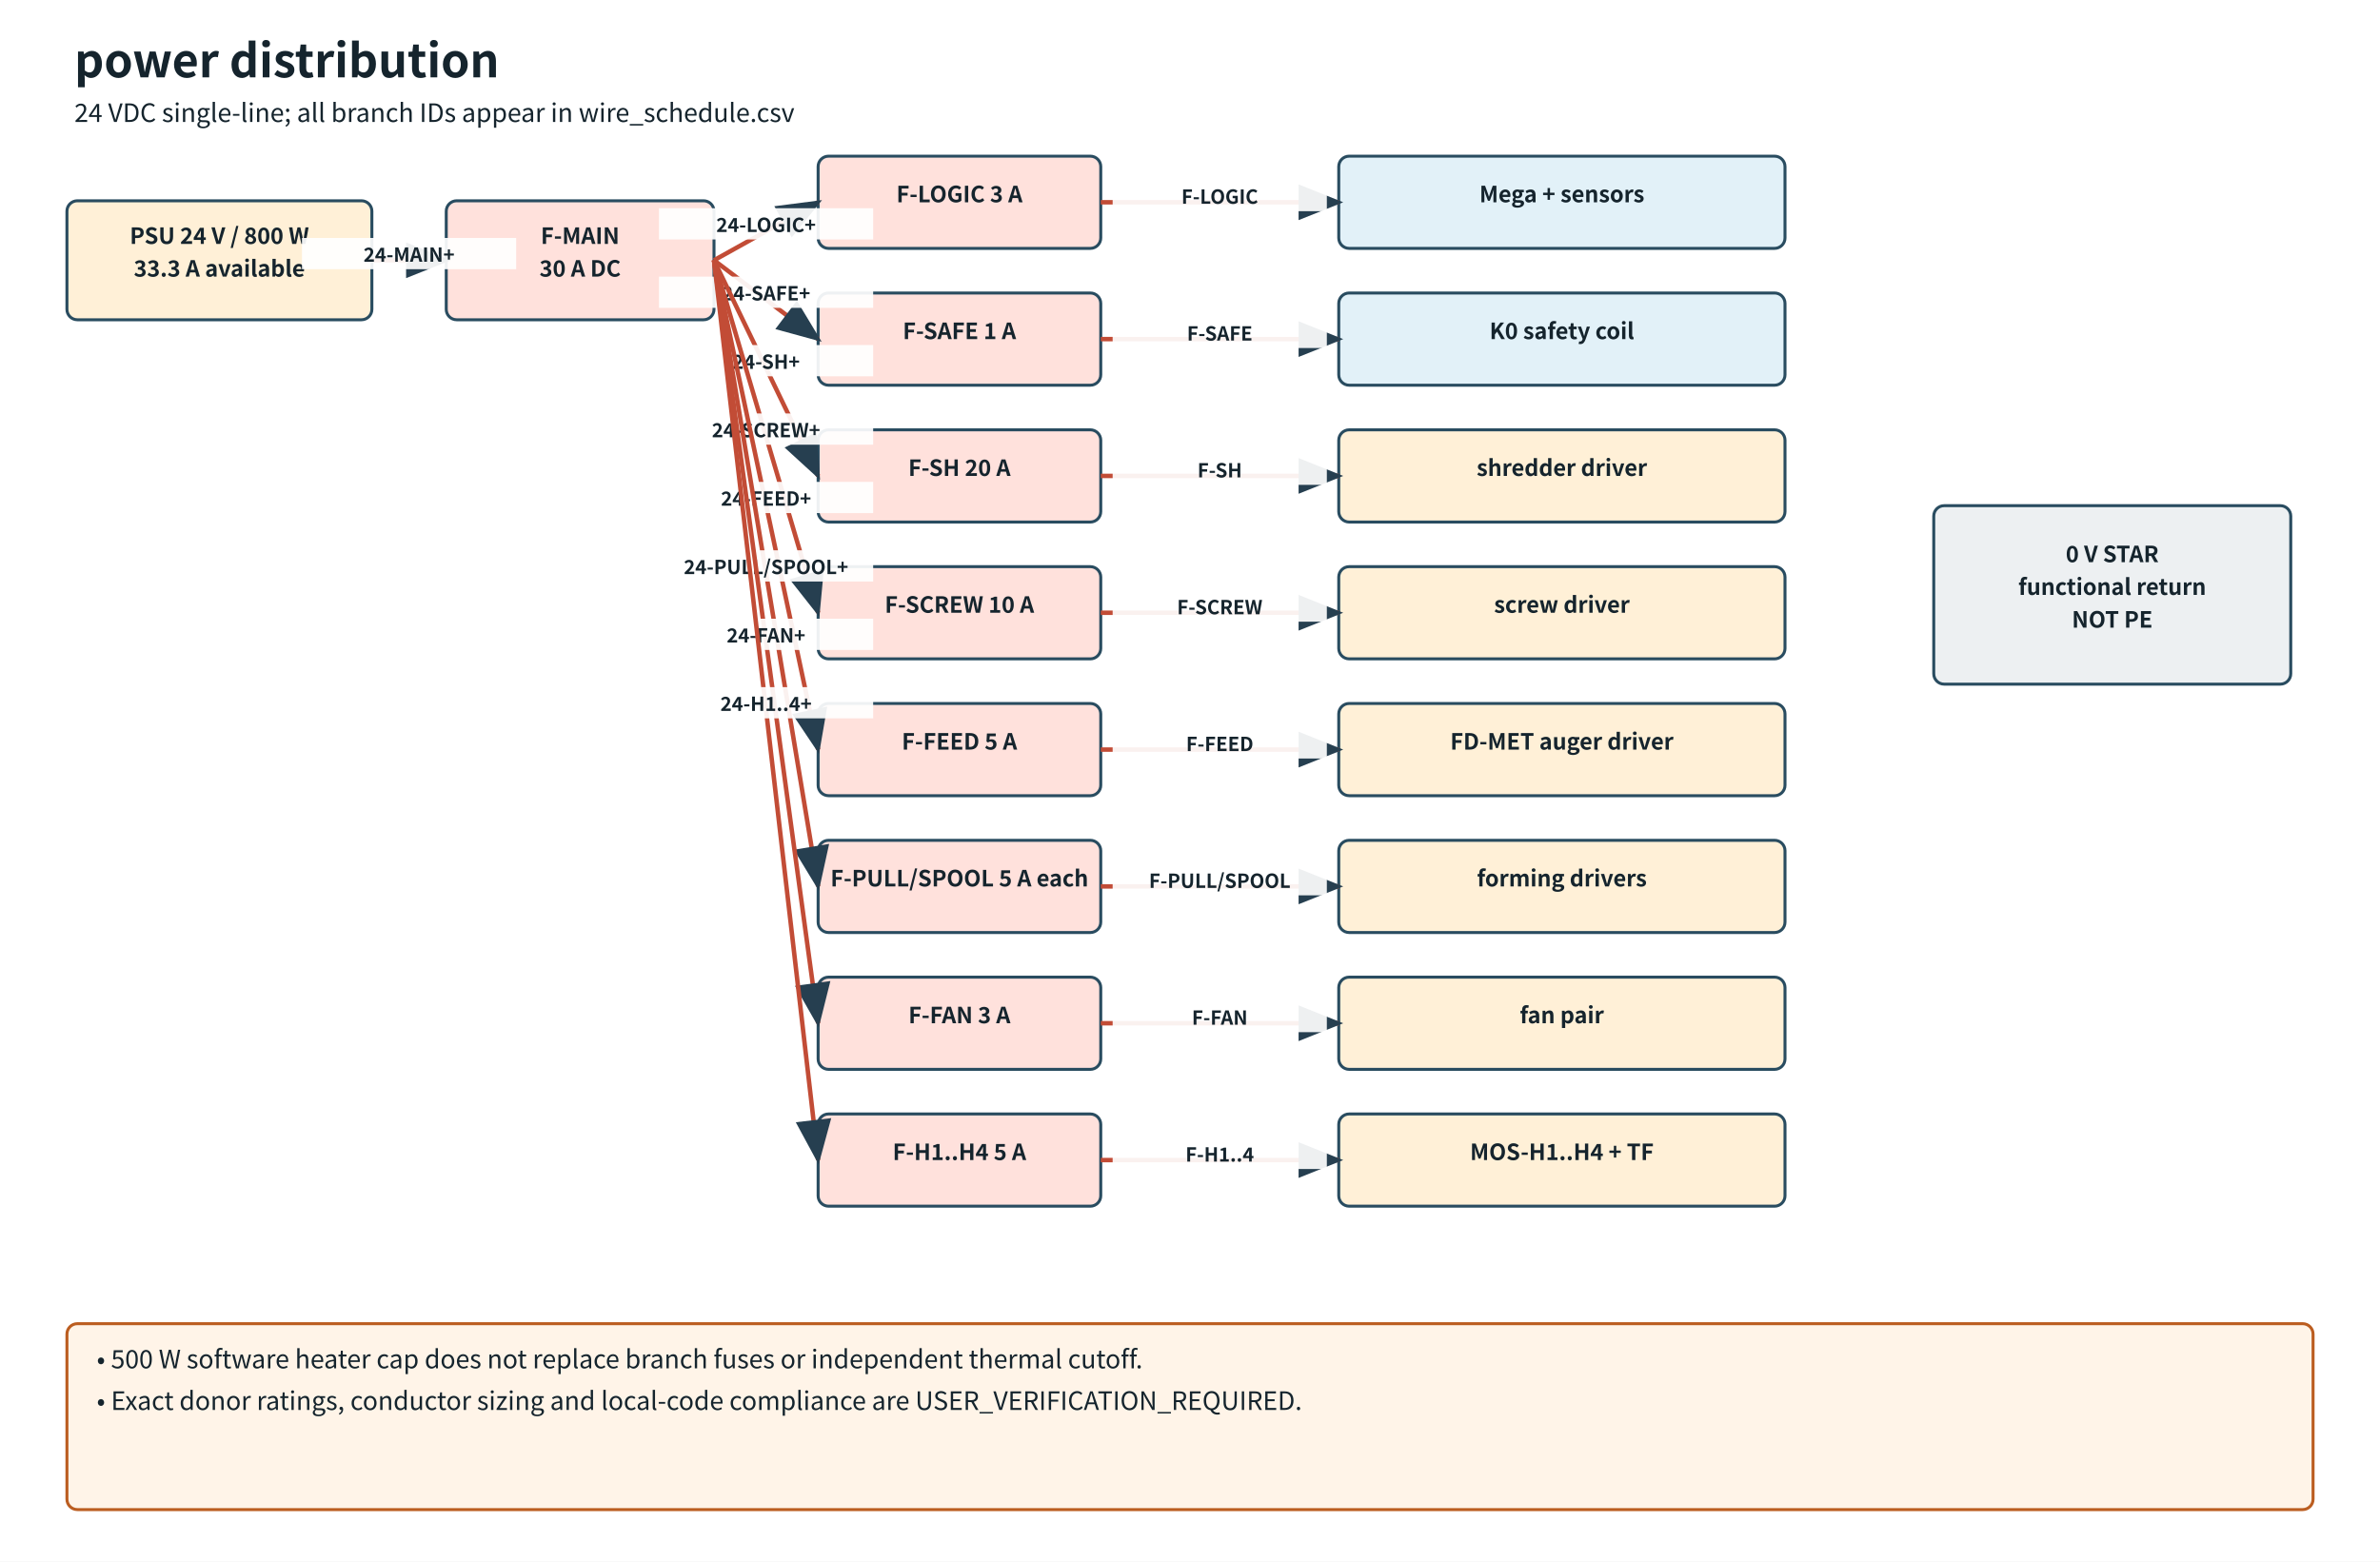
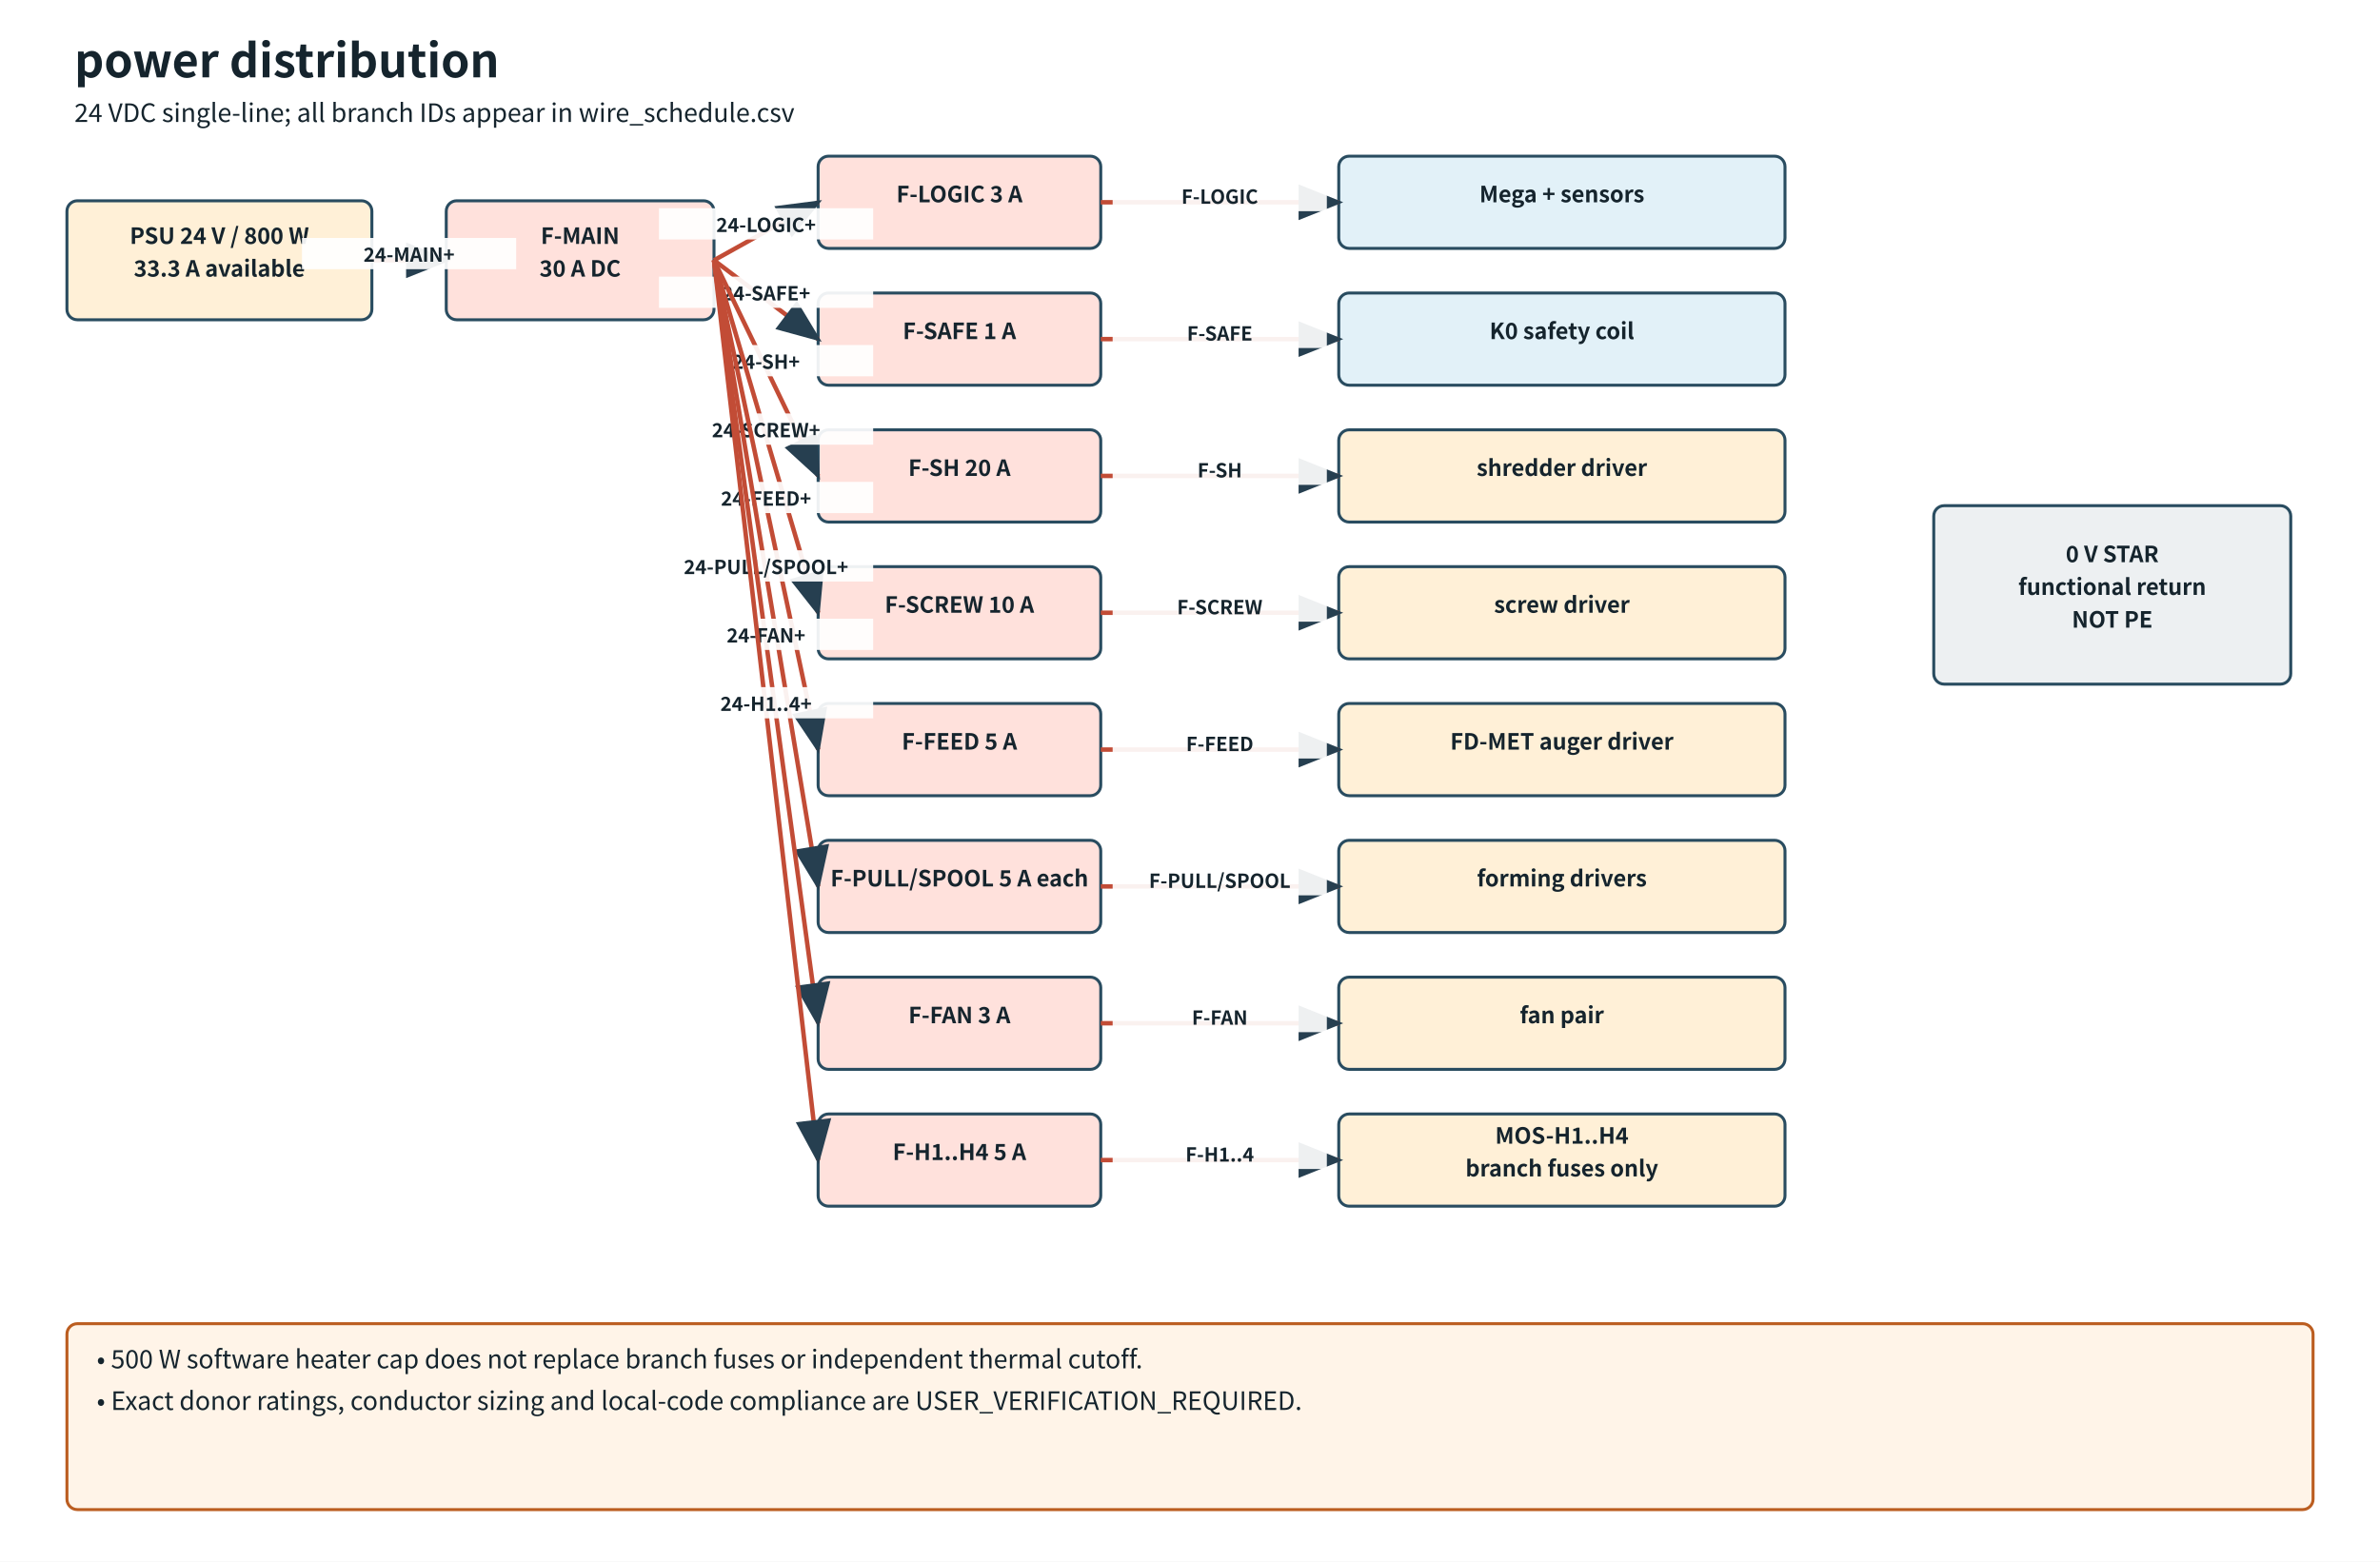
<svg xmlns="http://www.w3.org/2000/svg" width="1600" height="1050" viewBox="0 0 1600 1050">
  <defs>
    <marker id="a" markerWidth="10" markerHeight="8" refX="9" refY="4" orient="auto">
      <path d="M0,0 L10,4 L0,8z" fill="#263f50" />
    </marker>
  </defs>
  <rect width="1600" height="1050" fill="white" />
  <style>text{font-family:"Noto Sans CJK KR",sans-serif;fill:#15242d}.t{font-size:31px;font-weight:700}.s{font-size:17px}.n{font-size:15px;font-weight:600}.e{font-size:13px;font-weight:600}.edge{fill:none;stroke-width:3;marker-end:url(#a)}</style>
  <text x="50" y="52" class="t">power distribution</text>
  <text x="50" y="82" class="s">24 VDC single-line; all branch IDs appear in wire_schedule.csv</text>
  <rect x="45" y="135" width="205" height="80" rx="7" fill="#fff0d7" stroke="#294c60" stroke-width="2" />
  <text x="147.5" y="164.0" class="n" text-anchor="middle">PSU 24 V / 800 W</text>
  <text x="147.5" y="186.0" class="n" text-anchor="middle">33.3 A available</text>
  <rect x="300" y="135" width="180" height="80" rx="7" fill="#ffe1dc" stroke="#294c60" stroke-width="2" />
  <text x="390.0" y="164.0" class="n" text-anchor="middle">F-MAIN</text>
  <text x="390.0" y="186.0" class="n" text-anchor="middle">30 A DC</text>
  <rect x="550" y="105" width="190" height="62" rx="7" fill="#ffe1dc" stroke="#294c60" stroke-width="2" />
  <text x="645.0" y="136.0" class="n" text-anchor="middle">F-LOGIC 3 A</text>
  <rect x="550" y="197" width="190" height="62" rx="7" fill="#ffe1dc" stroke="#294c60" stroke-width="2" />
  <text x="645.0" y="228.0" class="n" text-anchor="middle">F-SAFE 1 A</text>
  <rect x="550" y="289" width="190" height="62" rx="7" fill="#ffe1dc" stroke="#294c60" stroke-width="2" />
  <text x="645.0" y="320.0" class="n" text-anchor="middle">F-SH 20 A</text>
  <rect x="550" y="381" width="190" height="62" rx="7" fill="#ffe1dc" stroke="#294c60" stroke-width="2" />
  <text x="645.0" y="412.0" class="n" text-anchor="middle">F-SCREW 10 A</text>
  <rect x="550" y="473" width="190" height="62" rx="7" fill="#ffe1dc" stroke="#294c60" stroke-width="2" />
  <text x="645.0" y="504.0" class="n" text-anchor="middle">F-FEED 5 A</text>
  <rect x="550" y="565" width="190" height="62" rx="7" fill="#ffe1dc" stroke="#294c60" stroke-width="2" />
  <text x="645.0" y="596.0" class="n" text-anchor="middle">F-PULL/SPOOL 5 A each</text>
  <rect x="550" y="657" width="190" height="62" rx="7" fill="#ffe1dc" stroke="#294c60" stroke-width="2" />
  <text x="645.0" y="688.0" class="n" text-anchor="middle">F-FAN 3 A</text>
  <rect x="550" y="749" width="190" height="62" rx="7" fill="#ffe1dc" stroke="#294c60" stroke-width="2" />
  <text x="645.0" y="780.0" class="n" text-anchor="middle">F-H1..H4 5 A</text>
  <rect x="900" y="105" width="300" height="62" rx="7" fill="#e2f1f8" stroke="#294c60" stroke-width="2" />
  <text x="1050.0" y="136.0" class="n" text-anchor="middle">Mega + sensors</text>
  <rect x="900" y="197" width="300" height="62" rx="7" fill="#e2f1f8" stroke="#294c60" stroke-width="2" />
  <text x="1050.0" y="228.0" class="n" text-anchor="middle">K0 safety coil</text>
  <rect x="900" y="289" width="300" height="62" rx="7" fill="#fff0d7" stroke="#294c60" stroke-width="2" />
  <text x="1050.0" y="320.0" class="n" text-anchor="middle">shredder driver</text>
  <rect x="900" y="381" width="300" height="62" rx="7" fill="#fff0d7" stroke="#294c60" stroke-width="2" />
  <text x="1050.0" y="412.0" class="n" text-anchor="middle">screw driver</text>
  <rect x="900" y="473" width="300" height="62" rx="7" fill="#fff0d7" stroke="#294c60" stroke-width="2" />
  <text x="1050.0" y="504.0" class="n" text-anchor="middle">FD-MET auger driver</text>
  <rect x="900" y="565" width="300" height="62" rx="7" fill="#fff0d7" stroke="#294c60" stroke-width="2" />
  <text x="1050.0" y="596.0" class="n" text-anchor="middle">forming drivers</text>
  <rect x="900" y="657" width="300" height="62" rx="7" fill="#fff0d7" stroke="#294c60" stroke-width="2" />
  <text x="1050.0" y="688.0" class="n" text-anchor="middle">fan pair</text>
  <rect x="900" y="749" width="300" height="62" rx="7" fill="#fff0d7" stroke="#294c60" stroke-width="2" />
-   <text x="1050.0" y="780.0" class="n" text-anchor="middle">MOS-H1..H4 + TF</text>
+   <text x="1050.0" y="769.0" class="n" text-anchor="middle">MOS-H1..H4</text>
+   <text x="1050.0" y="791.0" class="n" text-anchor="middle">branch fuses only</text>
  <rect x="1300" y="340" width="240" height="120" rx="7" fill="#edf0f2" stroke="#294c60" stroke-width="2" />
  <text x="1420.0" y="378.0" class="n" text-anchor="middle">0 V STAR</text>
  <text x="1420.0" y="400.0" class="n" text-anchor="middle">functional return</text>
  <text x="1420.0" y="422.0" class="n" text-anchor="middle">NOT PE</text>
  <path class="edge" stroke="#c24c36" d="M250,175 L300,175" />
  <rect x="203" y="160" width="144" height="21" fill="white" opacity=".92" />
  <text x="275" y="176" class="e" text-anchor="middle">24-MAIN+</text>
  <path class="edge" stroke="#c24c36" d="M480,175 L550,136" />
  <rect x="443" y="140" width="144" height="21" fill="white" opacity=".92" />
  <text x="515" y="156" class="e" text-anchor="middle">24-LOGIC+</text>
  <path class="edge" stroke="#c24c36" d="M480,175 L550,228" />
  <rect x="443" y="186" width="144" height="21" fill="white" opacity=".92" />
  <text x="515" y="202" class="e" text-anchor="middle">24-SAFE+</text>
  <path class="edge" stroke="#c24c36" d="M480,175 L550,320" />
  <rect x="443" y="232" width="144" height="21" fill="white" opacity=".92" />
  <text x="515" y="248" class="e" text-anchor="middle">24-SH+</text>
  <path class="edge" stroke="#c24c36" d="M480,175 L550,412" />
  <rect x="443" y="278" width="144" height="21" fill="white" opacity=".92" />
  <text x="515" y="294" class="e" text-anchor="middle">24-SCREW+</text>
  <path class="edge" stroke="#c24c36" d="M480,175 L550,504" />
  <rect x="443" y="324" width="144" height="21" fill="white" opacity=".92" />
  <text x="515" y="340" class="e" text-anchor="middle">24-FEED+</text>
  <path class="edge" stroke="#c24c36" d="M480,175 L550,596" />
  <rect x="443" y="370" width="144" height="21" fill="white" opacity=".92" />
  <text x="515" y="386" class="e" text-anchor="middle">24-PULL/SPOOL+</text>
  <path class="edge" stroke="#c24c36" d="M480,175 L550,688" />
  <rect x="443" y="416" width="144" height="21" fill="white" opacity=".92" />
  <text x="515" y="432" class="e" text-anchor="middle">24-FAN+</text>
  <path class="edge" stroke="#c24c36" d="M480,175 L550,780" />
  <rect x="443" y="462" width="144" height="21" fill="white" opacity=".92" />
  <text x="515" y="478" class="e" text-anchor="middle">24-H1..4+</text>
  <path class="edge" stroke="#c24c36" d="M740,136 L900,136" />
  <rect x="748" y="121" width="144" height="21" fill="white" opacity=".92" />
  <text x="820" y="137" class="e" text-anchor="middle">F-LOGIC</text>
  <path class="edge" stroke="#c24c36" d="M740,228 L900,228" />
  <rect x="748" y="213" width="144" height="21" fill="white" opacity=".92" />
  <text x="820" y="229" class="e" text-anchor="middle">F-SAFE</text>
  <path class="edge" stroke="#c24c36" d="M740,320 L900,320" />
  <rect x="748" y="305" width="144" height="21" fill="white" opacity=".92" />
  <text x="820" y="321" class="e" text-anchor="middle">F-SH</text>
  <path class="edge" stroke="#c24c36" d="M740,412 L900,412" />
  <rect x="748" y="397" width="144" height="21" fill="white" opacity=".92" />
  <text x="820" y="413" class="e" text-anchor="middle">F-SCREW</text>
  <path class="edge" stroke="#c24c36" d="M740,504 L900,504" />
  <rect x="748" y="489" width="144" height="21" fill="white" opacity=".92" />
  <text x="820" y="505" class="e" text-anchor="middle">F-FEED</text>
  <path class="edge" stroke="#c24c36" d="M740,596 L900,596" />
  <rect x="748" y="581" width="144" height="21" fill="white" opacity=".92" />
  <text x="820" y="597" class="e" text-anchor="middle">F-PULL/SPOOL</text>
  <path class="edge" stroke="#c24c36" d="M740,688 L900,688" />
  <rect x="748" y="673" width="144" height="21" fill="white" opacity=".92" />
  <text x="820" y="689" class="e" text-anchor="middle">F-FAN</text>
  <path class="edge" stroke="#c24c36" d="M740,780 L900,780" />
  <rect x="748" y="765" width="144" height="21" fill="white" opacity=".92" />
  <text x="820" y="781" class="e" text-anchor="middle">F-H1..4</text>
  <rect x="45" y="890" width="1510" height="125" rx="7" fill="#fff4e8" stroke="#bb5d20" stroke-width="2" />
  <text x="65" y="920" class="s">• 500 W software heater cap does not replace branch fuses or independent thermal cutoff.</text>
  <text x="65" y="948" class="s">• Exact donor ratings, conductor sizing and local-code compliance are USER_VERIFICATION_REQUIRED.</text>
</svg>
